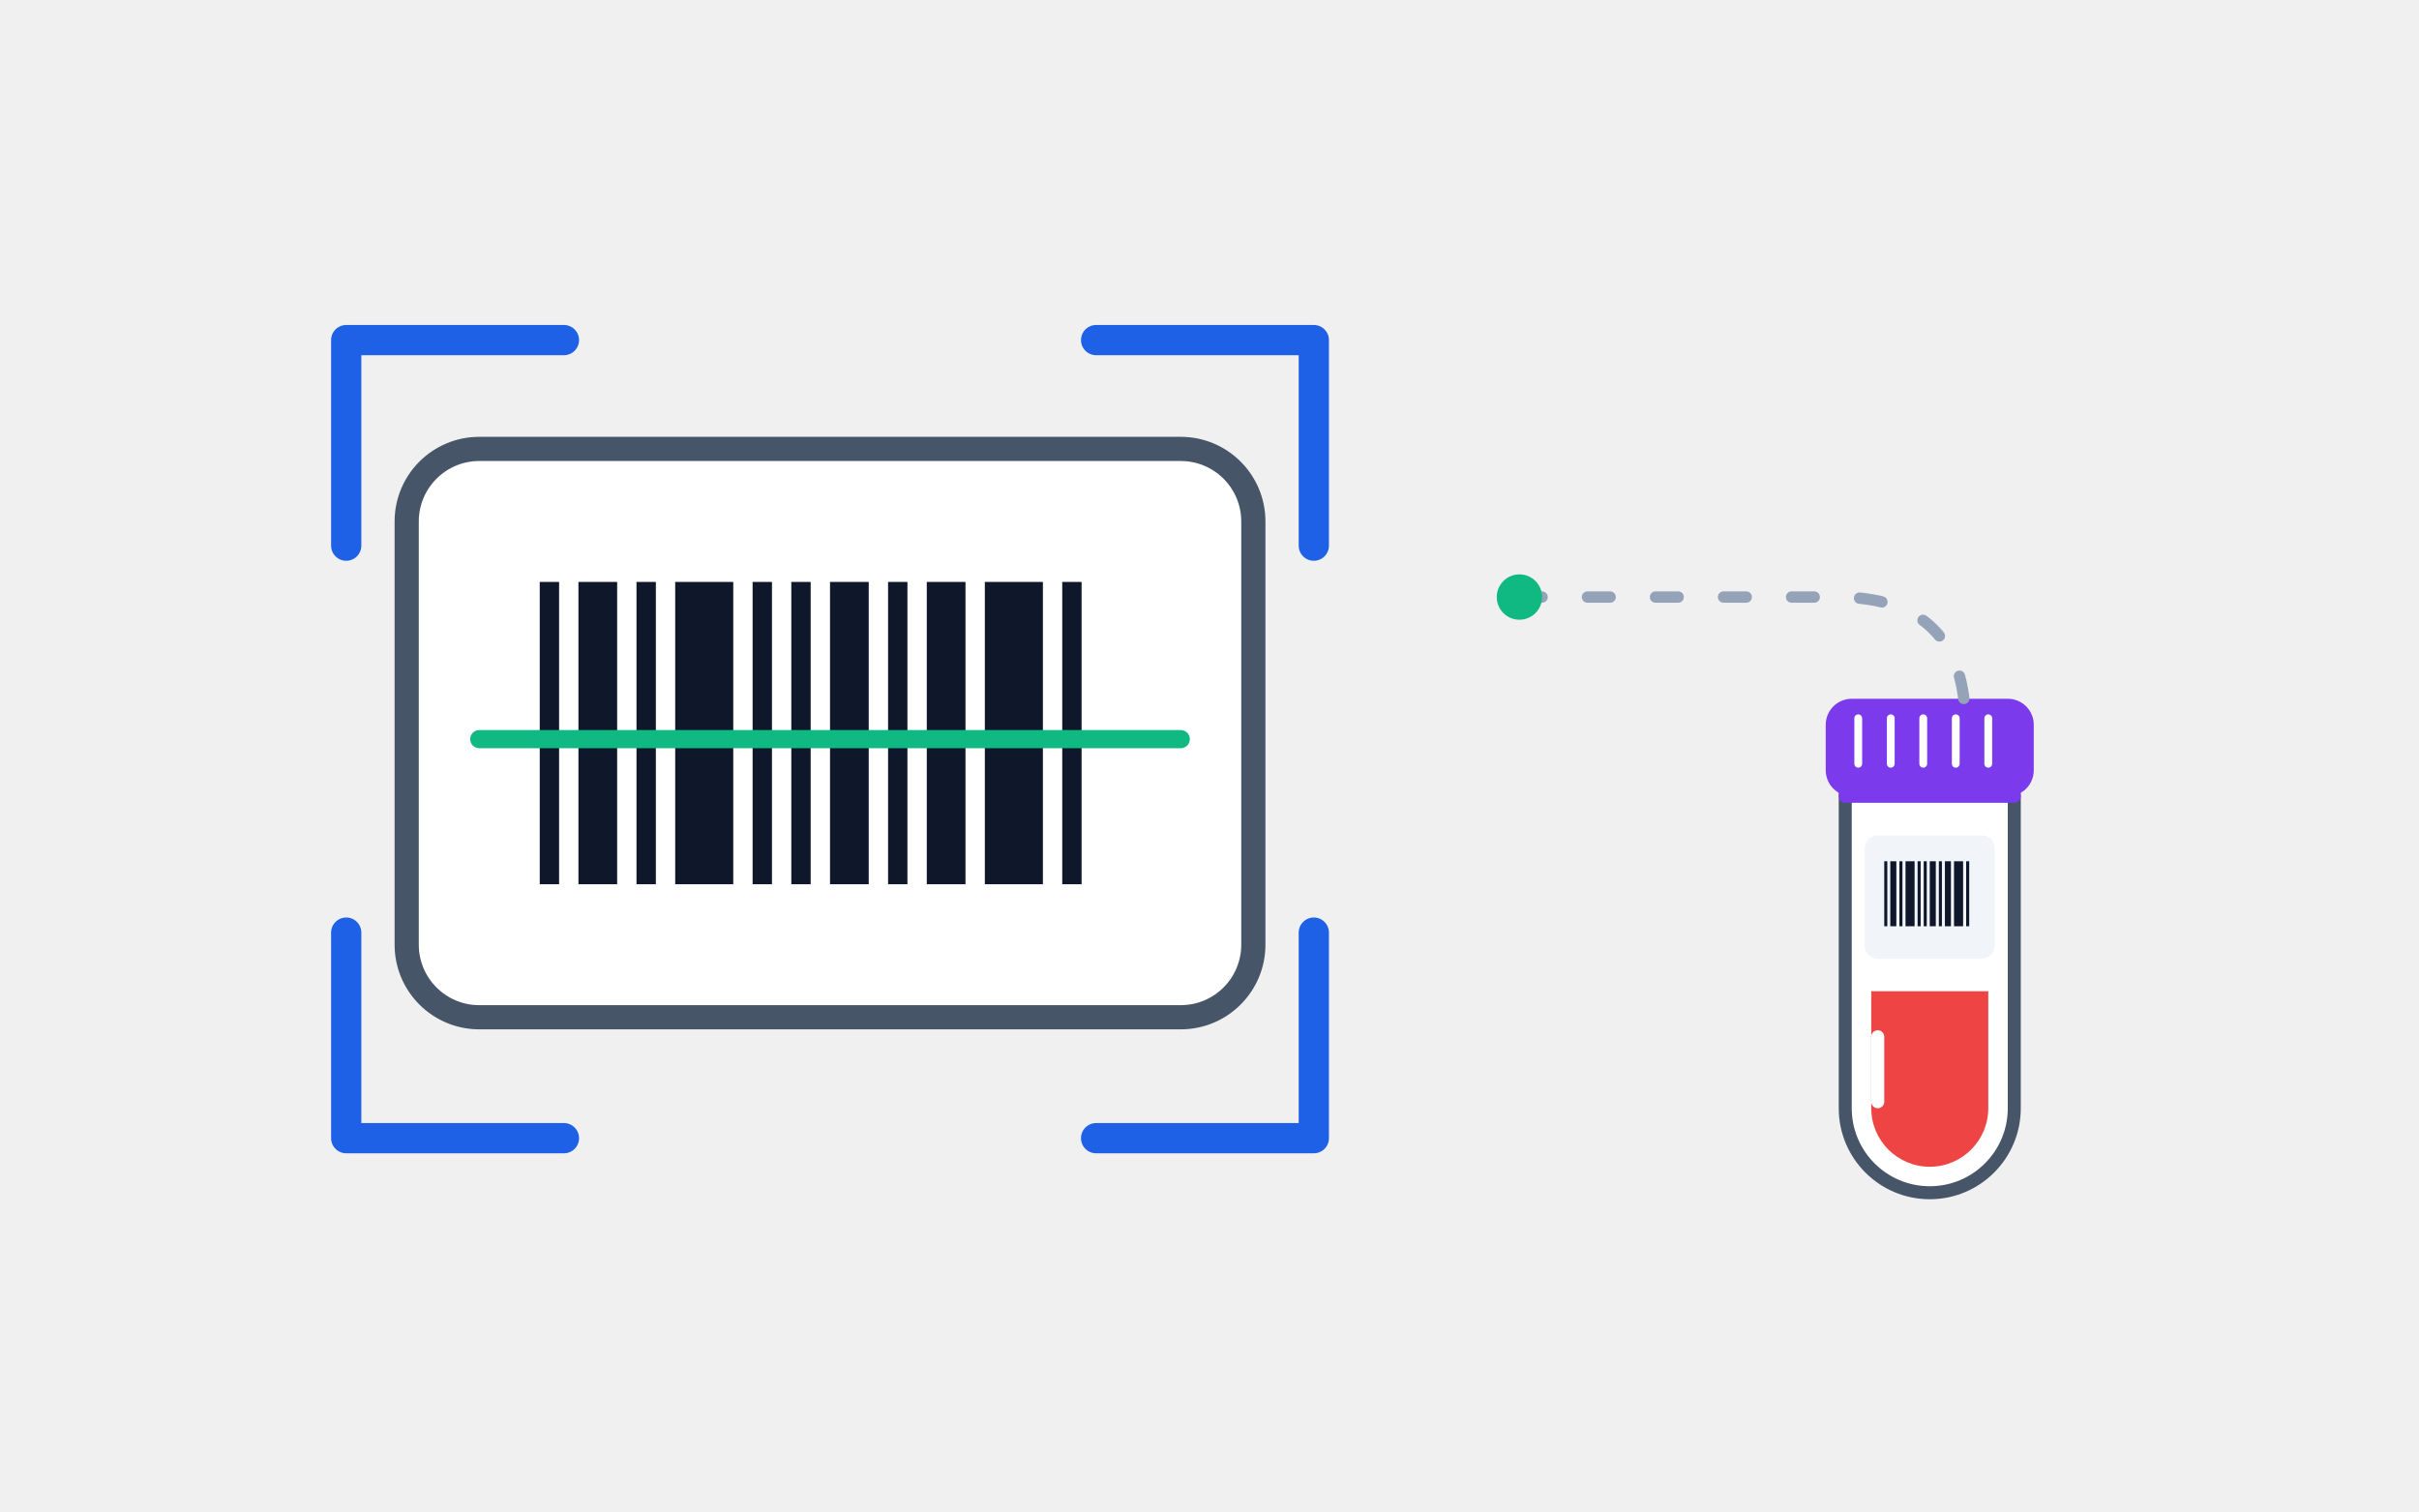
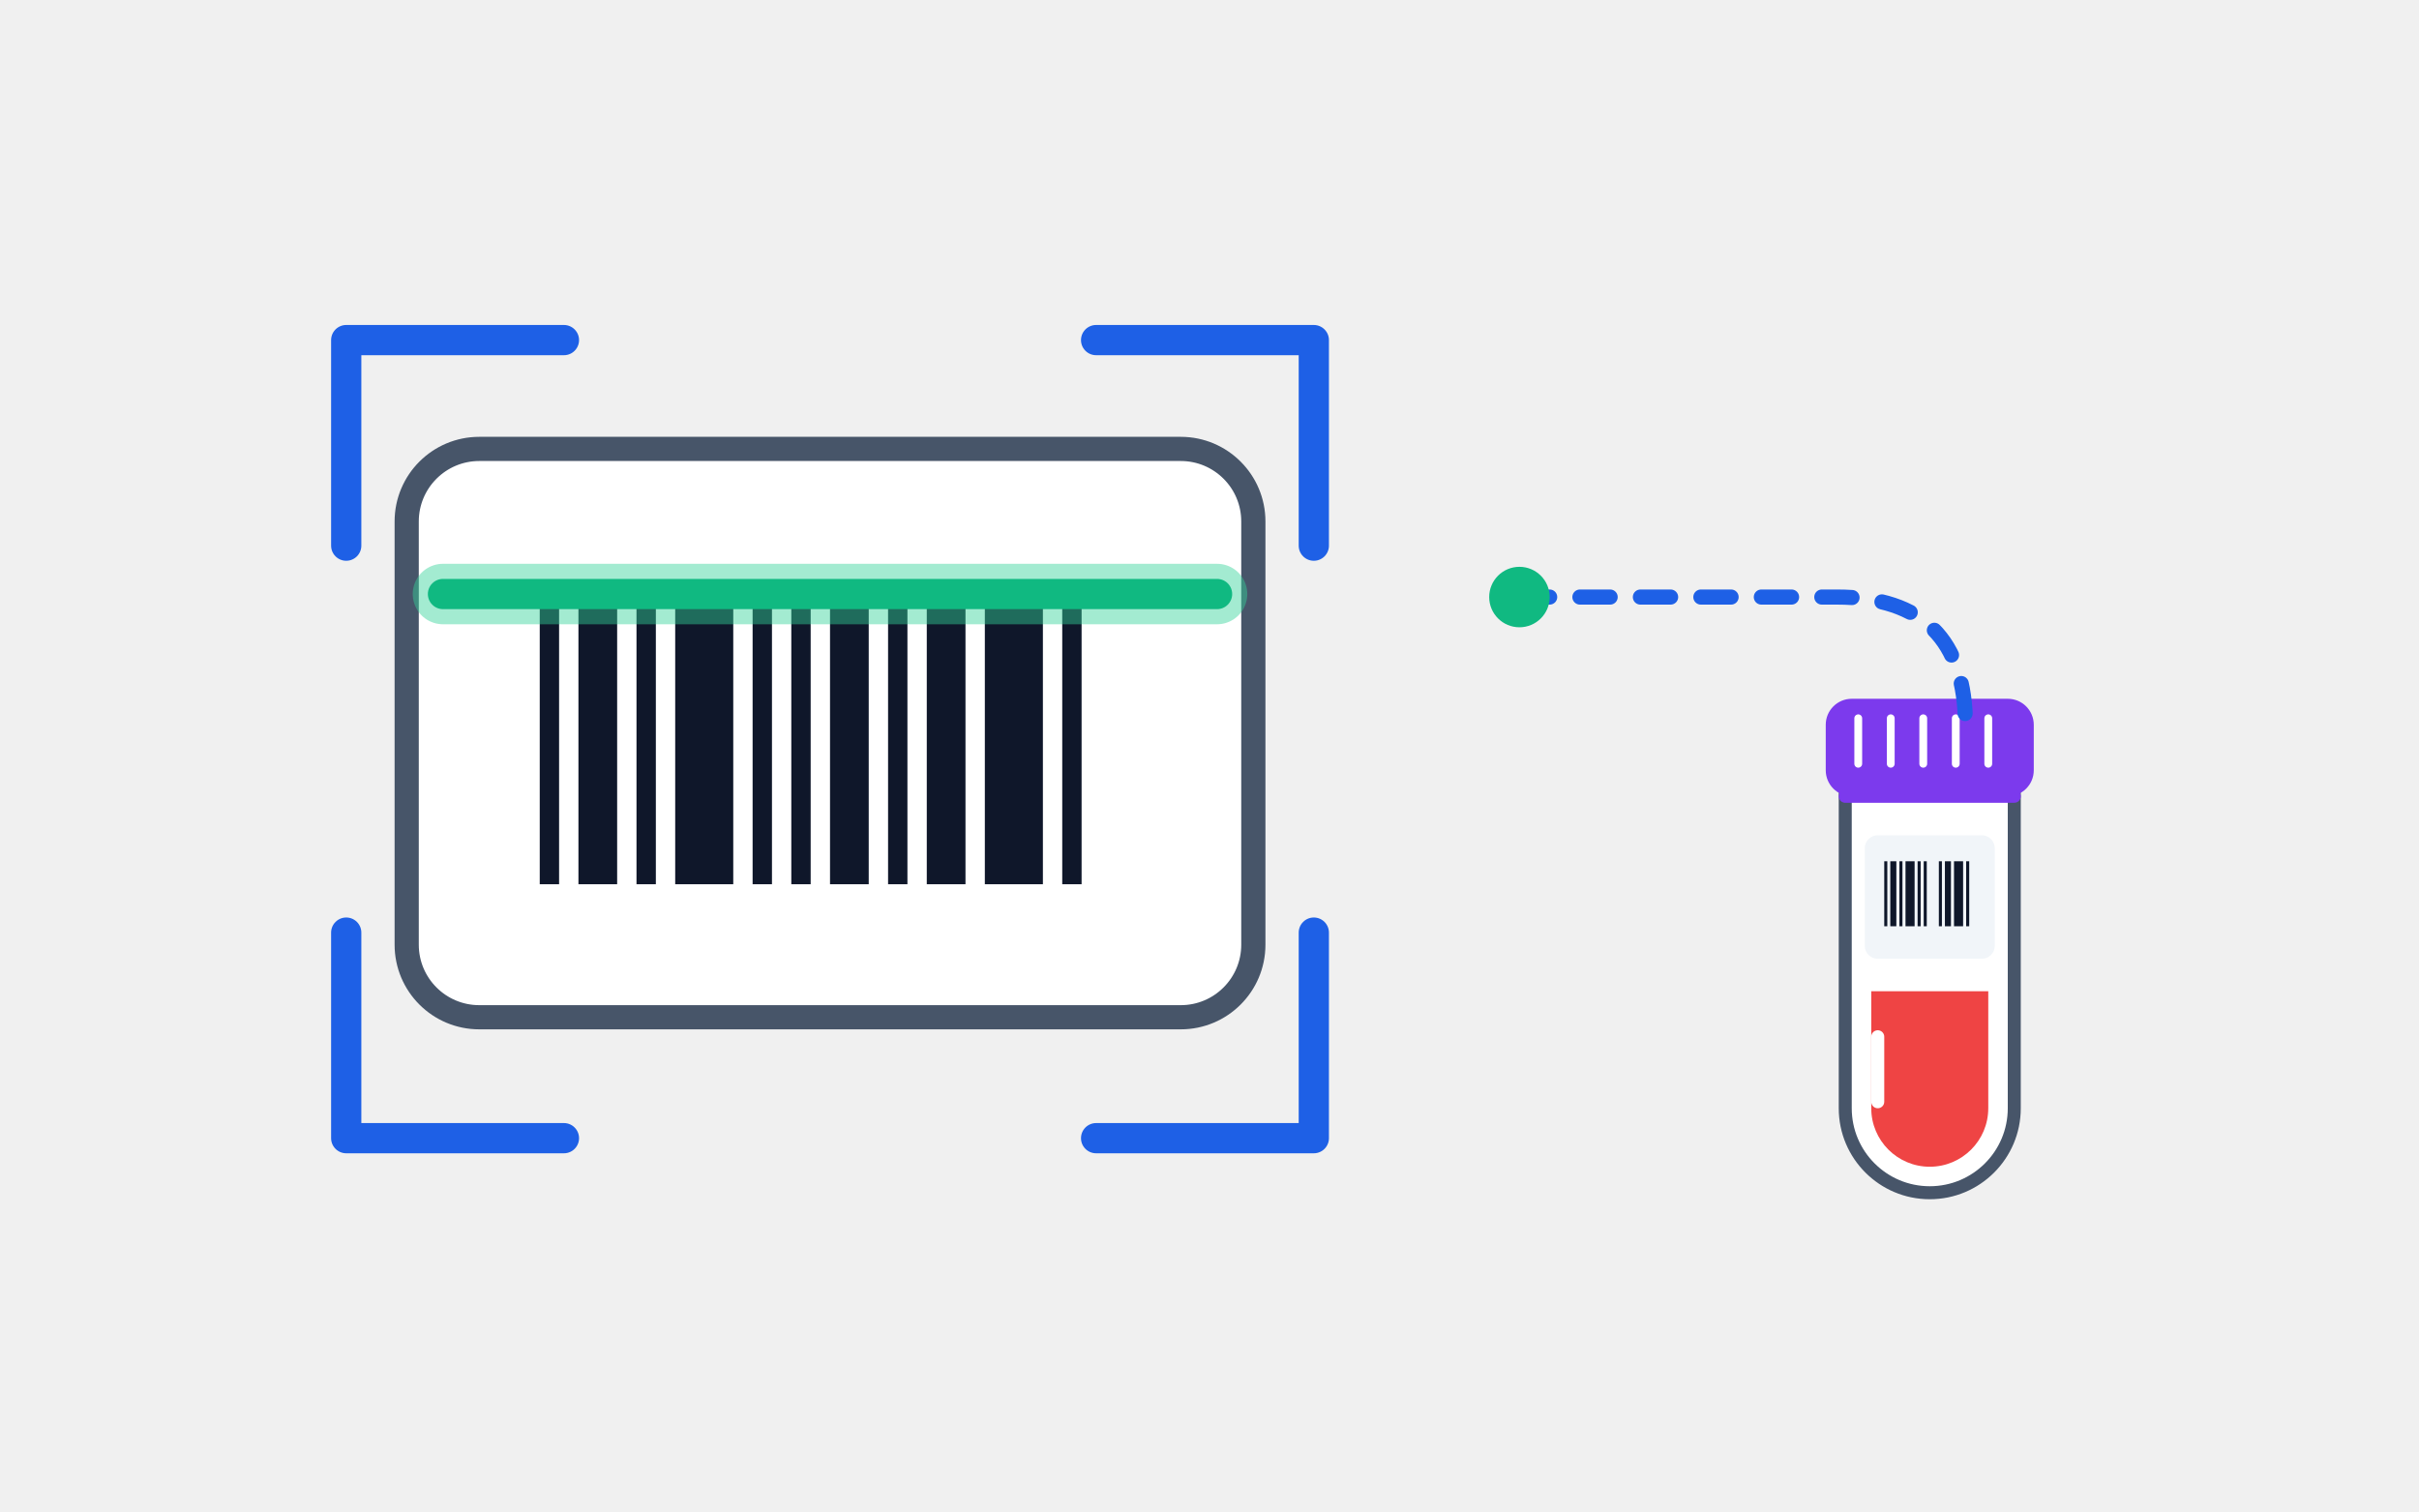
<svg xmlns="http://www.w3.org/2000/svg" width="320" height="200" viewBox="0 0 320 200" fill="none" stroke-linecap="round" stroke-linejoin="round">
  <g transform="translate(33 21) scale(1.6)">
    <rect x="13" y="24" width="70" height="47" rx="6" fill="#FFFFFF" stroke="#475569" stroke-width="2" />
    <rect x="24" y="35" width="1.6" height="25" rx="0" fill="#0F172A" stroke="none" stroke-width="2" />
    <rect x="27.2" y="35" width="3.2" height="25" rx="0" fill="#0F172A" stroke="none" stroke-width="2" />
    <rect x="32.0" y="35" width="1.6" height="25" rx="0" fill="#0F172A" stroke="none" stroke-width="2" />
    <rect x="35.2" y="35" width="4.8" height="25" rx="0" fill="#0F172A" stroke="none" stroke-width="2" />
    <rect x="41.6" y="35" width="1.6" height="25" rx="0" fill="#0F172A" stroke="none" stroke-width="2" />
    <rect x="44.8" y="35" width="1.6" height="25" rx="0" fill="#0F172A" stroke="none" stroke-width="2" />
    <rect x="48.0" y="35" width="3.2" height="25" rx="0" fill="#0F172A" stroke="none" stroke-width="2" />
    <rect x="52.8" y="35" width="1.6" height="25" rx="0" fill="#0F172A" stroke="none" stroke-width="2" />
    <rect x="56.0" y="35" width="3.2" height="25" rx="0" fill="#0F172A" stroke="none" stroke-width="2" />
    <rect x="60.8" y="35" width="4.8" height="25" rx="0" fill="#0F172A" stroke="none" stroke-width="2" />
    <rect x="67.2" y="35" width="1.6" height="25" rx="0" fill="#0F172A" stroke="none" stroke-width="2" />
    <path d="M8 32V15h18m44 0h18v17M8 64v17h18m44 0h18V64" fill="none" stroke="#1E60E6" stroke-width="2.5" />
-     <path d="M19 48H77" fill="none" stroke="#10B981" stroke-width="1.5" />
+     <line x1="16" y1="36" x2="80" y2="36" stroke="#34D399" stroke-width="5" stroke-linecap="round" opacity="0.45">
+       <animate attributeName="y1" values="36;59;36" dur="2s" repeatCount="indefinite" />
+       <animate attributeName="y2" values="36;59;36" dur="2s" repeatCount="indefinite" />
+     </line>
+     <line x1="16" y1="36" x2="80" y2="36" stroke="#10B981" stroke-width="2.5" stroke-linecap="round">
+       <animate attributeName="y1" values="36;59;36" dur="2s" repeatCount="indefinite" />
+       <animate attributeName="y2" values="36;59;36" dur="2s" repeatCount="indefinite" />
+     </line>
  </g>
  <g transform="translate(214 83) scale(0.86)">
    <path d="M35 21h26v53a13 13 0 0 1-26 0Z" fill="#FFFFFF" stroke="#475569" stroke-width="2" />
    <path d="M39 56h18v18a9 9 0 0 1-18 0Z" fill="#EF4444" stroke="none" stroke-width="2" />
    <rect x="32" y="11" width="32" height="15" rx="4" fill="#7C3AED" stroke="none" stroke-width="2" />
    <path d="M35 26H61" fill="none" stroke="#7C3AED" stroke-width="2" />
    <path d="M37 14L37 21" fill="none" stroke="#FFFFFF" stroke-width="1.2" />
    <path d="M42 14L42 21" fill="none" stroke="#FFFFFF" stroke-width="1.2" />
    <path d="M47 14L47 21" fill="none" stroke="#FFFFFF" stroke-width="1.2" />
    <path d="M52 14L52 21" fill="none" stroke="#FFFFFF" stroke-width="1.2" />
    <path d="M57 14L57 21" fill="none" stroke="#FFFFFF" stroke-width="1.2" />
    <rect x="38" y="32" width="20" height="19" rx="2" fill="#F1F5F9" stroke="none" stroke-width="2" />
    <rect x="41" y="36" width="0.47" height="10" rx="0" fill="#0F172A" stroke="none" stroke-width="2" />
    <rect x="41.93" y="36" width="0.93" height="10" rx="0" fill="#0F172A" stroke="none" stroke-width="2" />
    <rect x="43.33" y="36" width="0.47" height="10" rx="0" fill="#0F172A" stroke="none" stroke-width="2" />
    <rect x="44.27" y="36" width="1.4" height="10" rx="0" fill="#0F172A" stroke="none" stroke-width="2" />
    <rect x="46.13" y="36" width="0.47" height="10" rx="0" fill="#0F172A" stroke="none" stroke-width="2" />
    <rect x="47.07" y="36" width="0.47" height="10" rx="0" fill="#0F172A" stroke="none" stroke-width="2" />
-     <rect x="48.0" y="36" width="0.93" height="10" rx="0" fill="#0F172A" stroke="none" stroke-width="2" />
+     <rect x="48.0" y="36" width="0.93" height="10" stroke="none" stroke-width="2" />
    <rect x="49.4" y="36" width="0.47" height="10" rx="0" fill="#0F172A" stroke="none" stroke-width="2" />
    <rect x="50.33" y="36" width="0.93" height="10" rx="0" fill="#0F172A" stroke="none" stroke-width="2" />
    <rect x="51.73" y="36" width="1.4" height="10" rx="0" fill="#0F172A" stroke="none" stroke-width="2" />
    <rect x="53.6" y="36" width="0.47" height="10" rx="0" fill="#0F172A" stroke="none" stroke-width="2" />
    <path d="M40 63L40 73" fill="none" stroke="#FFFFFF" stroke-width="2" />
  </g>
-   <path d="M201 79h42q17 0 17 17" fill="none" stroke="#94A3B8" stroke-width="1.5" stroke-dasharray="3 6" />
-   <circle cx="201" cy="79" r="3" fill="#10B981" stroke="none" stroke-width="2" />
+   <path d="M201 79h42q17 0 17 17" fill="none" stroke="#1E60E6" stroke-width="2" stroke-dasharray="4 4">
+     <animate attributeName="stroke-dashoffset" values="0;-16" dur="1s" repeatCount="indefinite" />
+   </path>
+   <circle cx="201" cy="79" r="4" fill="#10B981" stroke="none">
+     <animate attributeName="r" values="3;5.5;3" dur="1.5s" repeatCount="indefinite" />
+     <animate attributeName="opacity" values="1;0.35;1" dur="1.5s" repeatCount="indefinite" />
+   </circle>
</svg>
